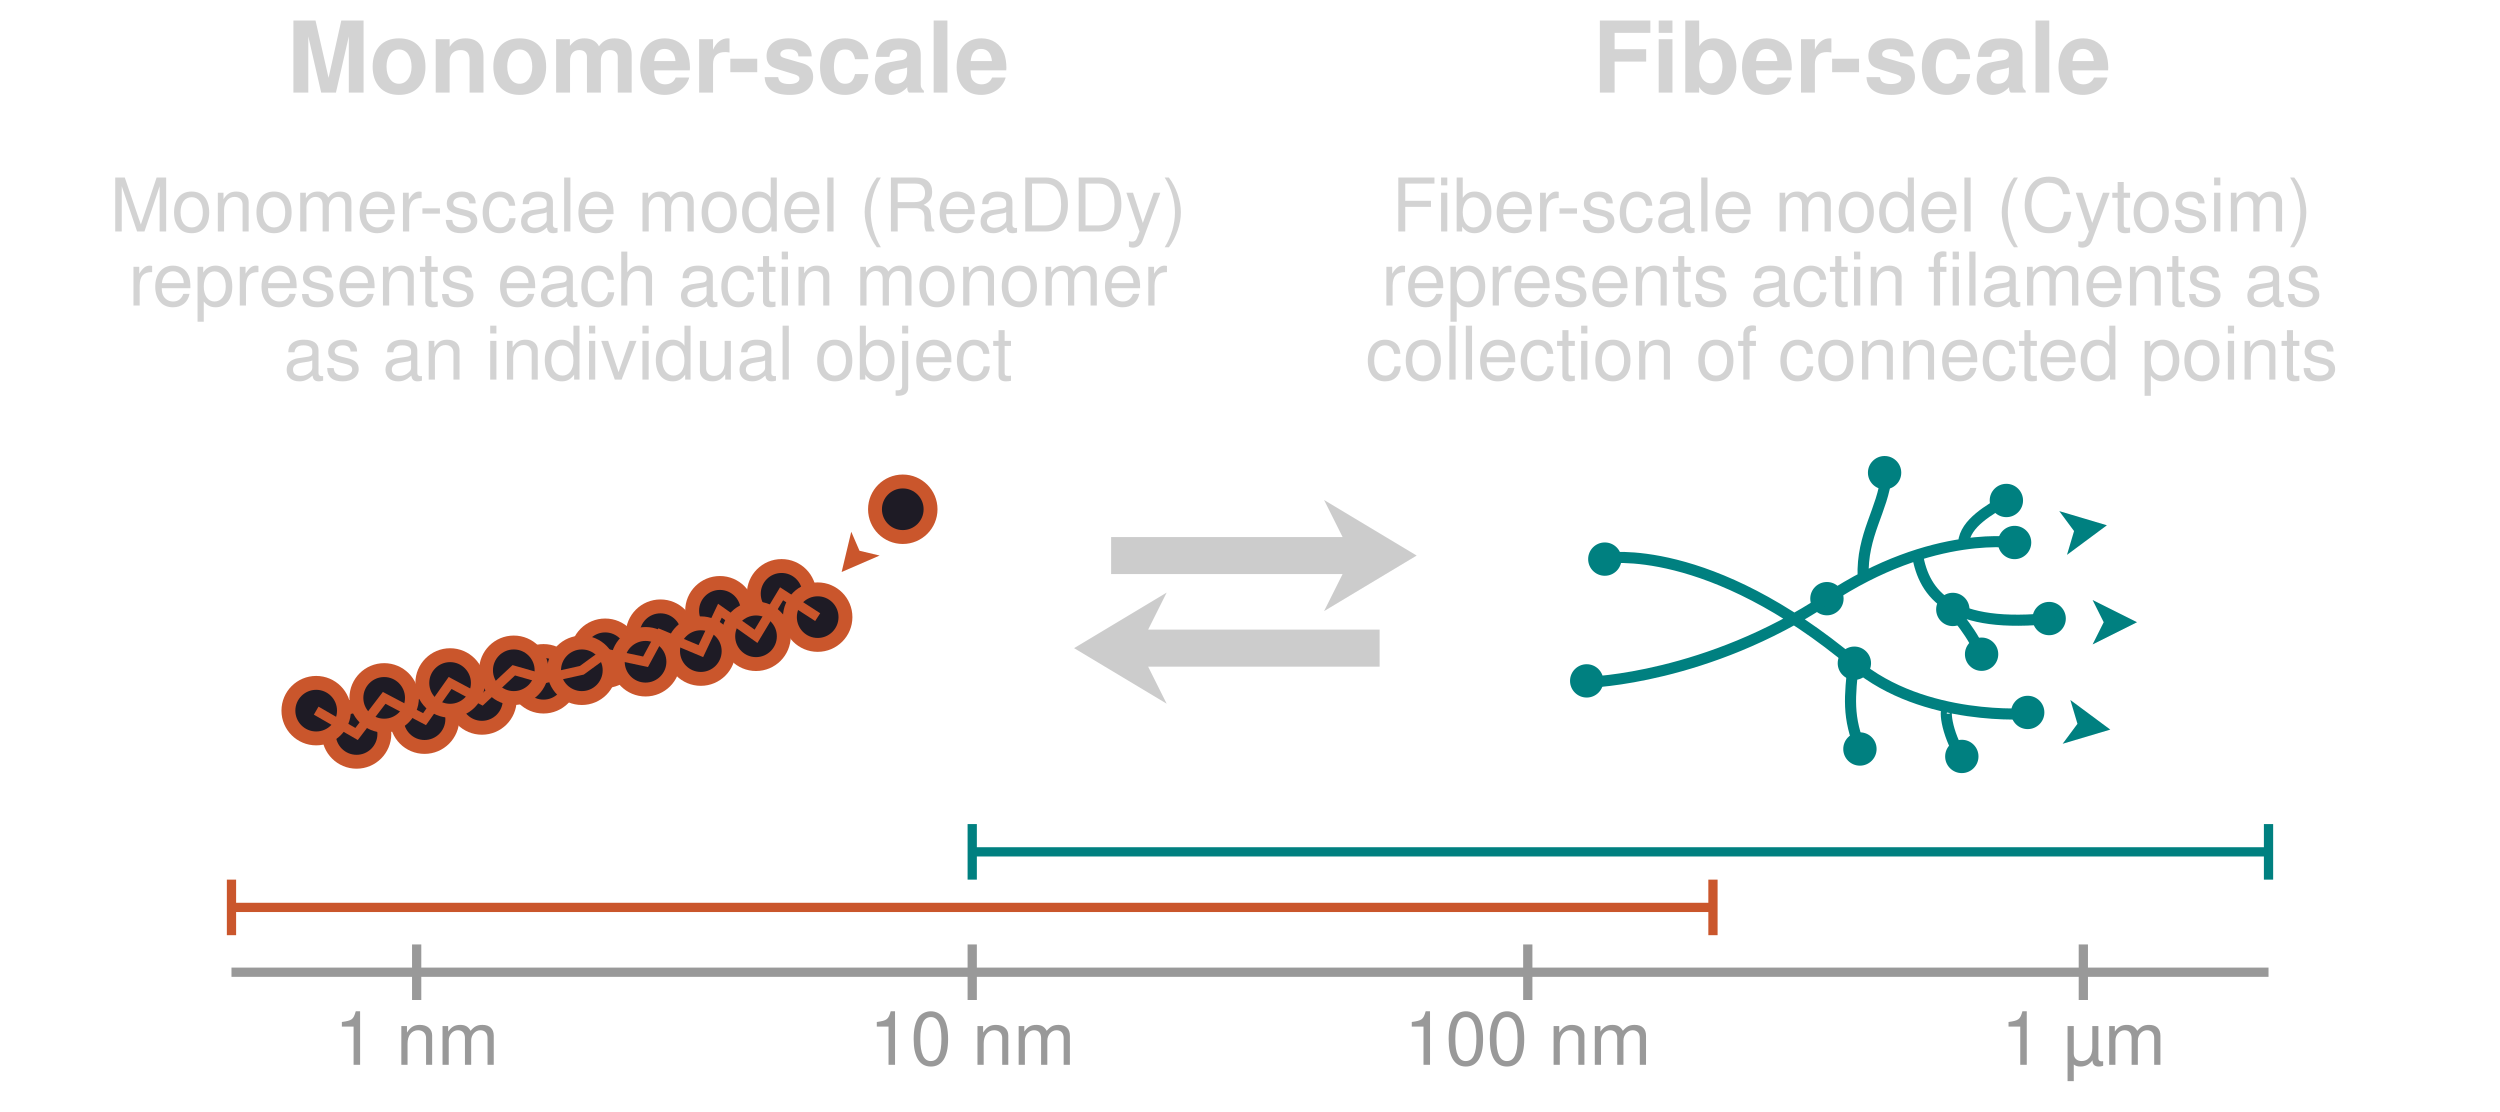
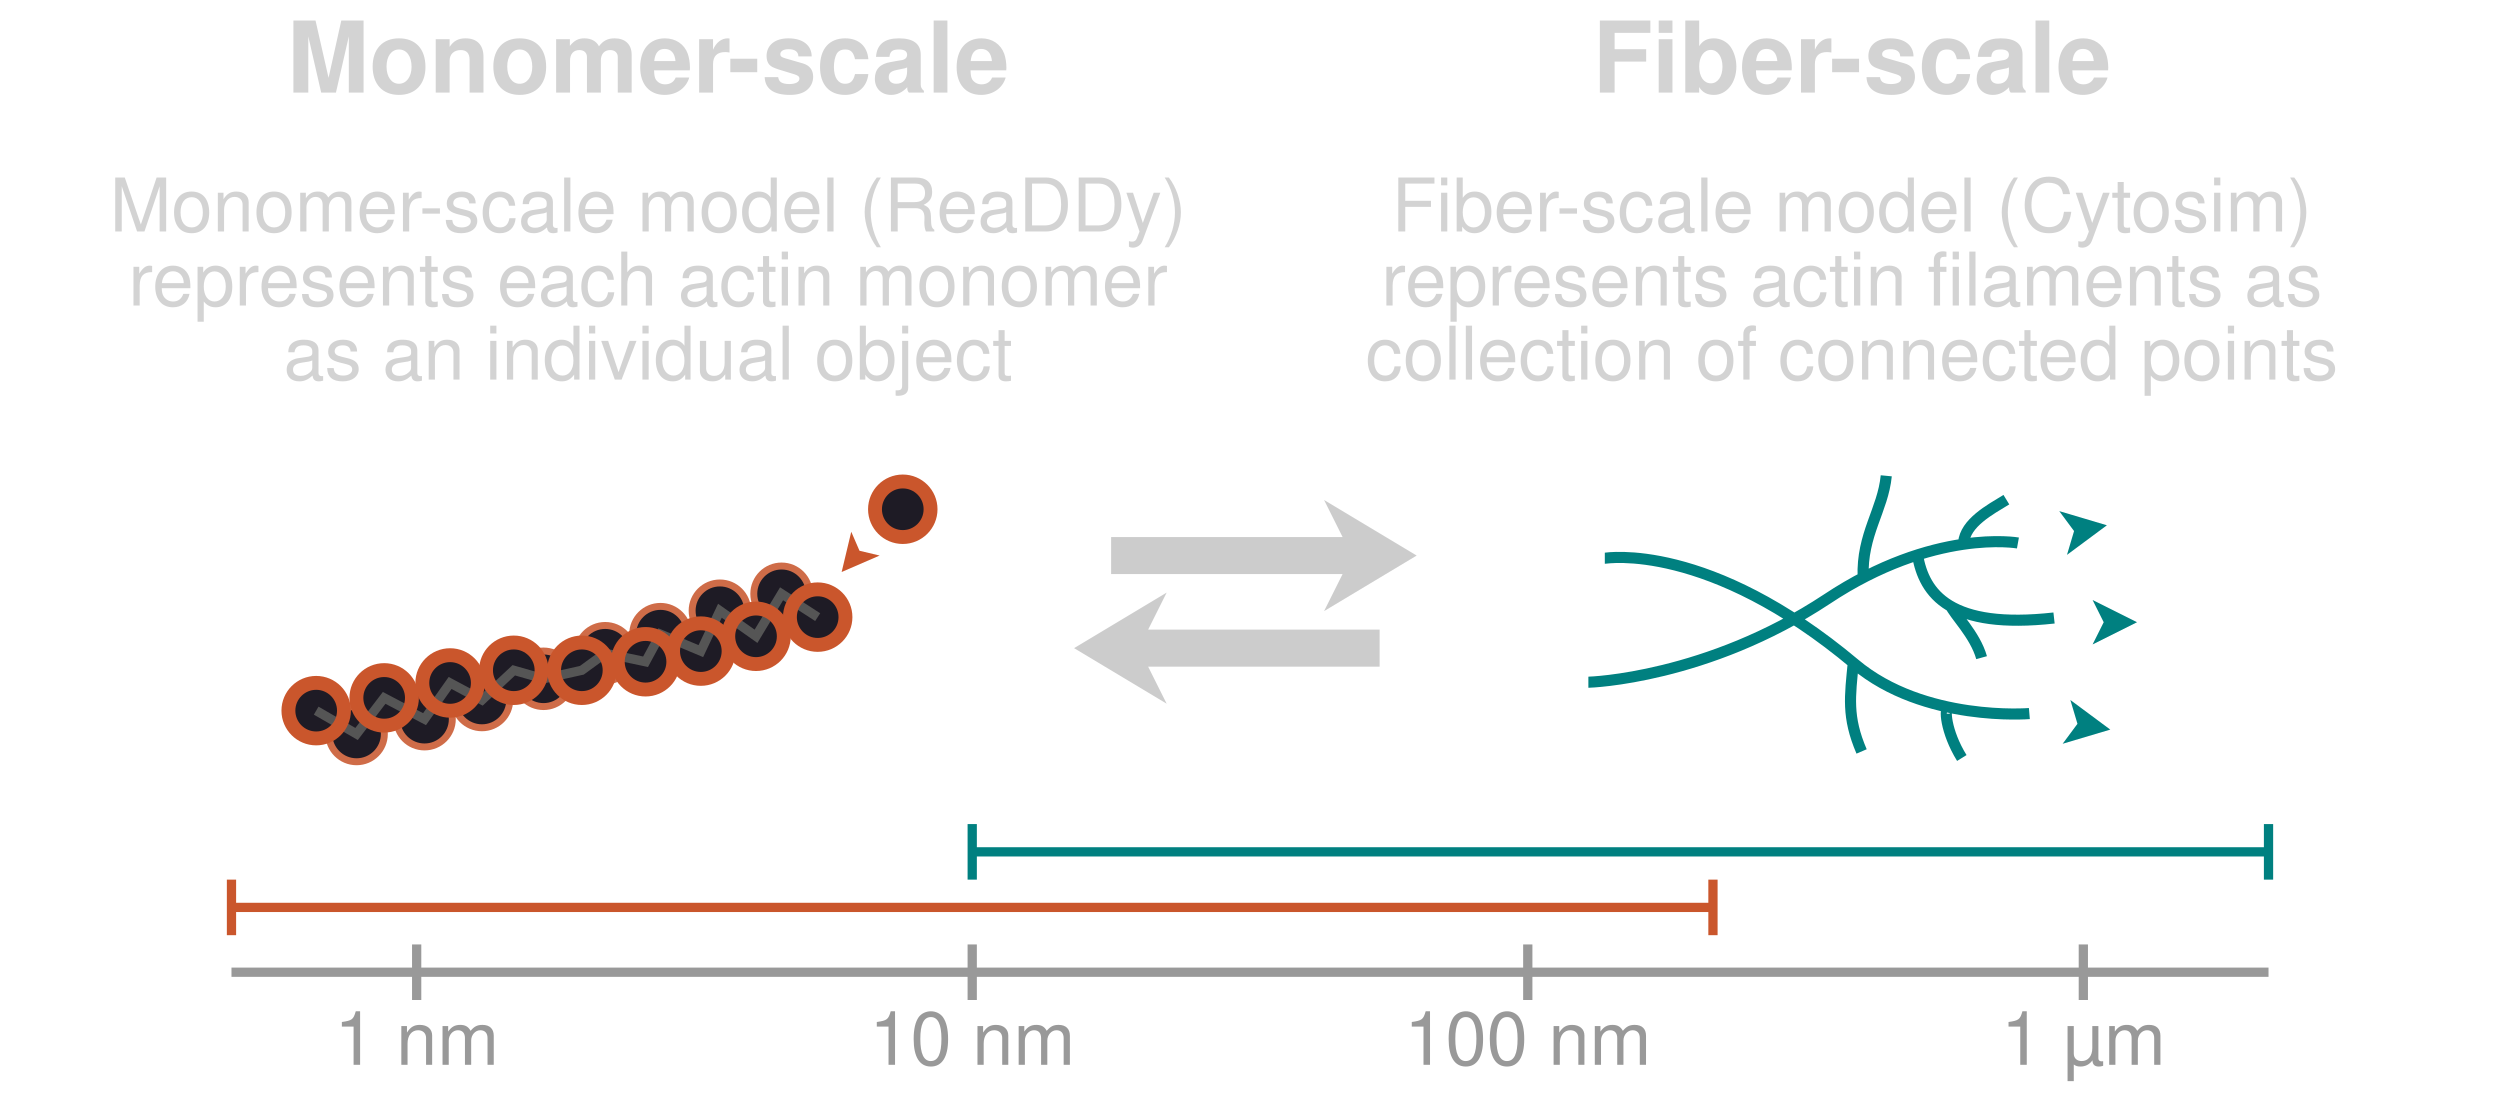
<svg xmlns="http://www.w3.org/2000/svg" width="270" height="120">
  <g transform="translate(10,10)">
    <g transform="translate(0,5)">
      <g transform="translate(0,0)">
        <text x="60" y="-5" font-family="Helvetica" font-size="8pt" text-anchor="middle" font-weight="bold" fill="#d3d3d3">Monomer-scale</text>
        <g transform="translate(60,10)" font-family="Helvetica" font-size="6pt" text-anchor="middle" fill="#d3d3d3">
          <text x="0" y="0">Monomer-scale model (ReaDDy)</text>
          <text x="0" y="8">represents each actin monomer</text>
          <text x="0" y="16">as an individual object</text>
        </g>
        <g transform="translate(15,38)">
-           <g stroke="#ca562c" fill="#1e1b25" stroke-width="1.5px">
+           <g stroke="#CF6C48" fill="#1e1b25" stroke-width="0.75px">
            <circle cx="13.51" cy="26.27" r="3" />
            <circle cx="20.85" cy="24.67" r="3" />
            <circle cx="27.05" cy="22.6" r="3" />
            <circle cx="33.7" cy="20.31" r="3" />
            <circle cx="40.36" cy="17.55" r="3" />
            <circle cx="46.33" cy="15.49" r="3" />
            <circle cx="52.75" cy="12.96" r="3" />
            <circle cx="59.41" cy="11.13" r="3" />
          </g>
-           <g stroke="#ca562c" fill="#1e1b25" stroke-width="1.5px">
+           <g stroke="none" fill="#1e1b25">
+             <circle cx="9.148" cy="23.75" r="3" />
+             <circle cx="16.49" cy="22.37" r="3" />
+             <circle cx="23.61" cy="20.76" r="3" />
+             <circle cx="30.49" cy="19.39" r="3" />
+             <circle cx="37.84" cy="19.39" r="3" />
+             <circle cx="44.72" cy="18.47" r="3" />
+             <circle cx="50.69" cy="17.32" r="3" />
+             <circle cx="56.65" cy="15.72" r="3" />
+             <circle cx="63.31" cy="13.65" r="3" />
+           </g>
+           <path d="M 9.148,23.75 L 13.51,26.27 16.49,22.37 20.85,24.67 23.61,20.76 27.05,22.6 30.49,19.39 33.7,20.31 37.84,19.39 40.36,17.55 44.72,18.47 46.33,15.49 50.69,17.32 52.75,12.96 56.65,15.72 59.41,11.13 63.31,13.65" stroke="#555" fill="none" />
+           <g stroke="#ca562c" fill="none" stroke-width="1.5px">
            <circle cx="9.148" cy="23.75" r="3" />
            <circle cx="16.49" cy="22.37" r="3" />
            <circle cx="23.61" cy="20.76" r="3" />
            <circle cx="30.49" cy="19.39" r="3" />
            <circle cx="37.84" cy="19.39" r="3" />
            <circle cx="44.72" cy="18.47" r="3" />
            <circle cx="50.69" cy="17.32" r="3" />
            <circle cx="56.65" cy="15.72" r="3" />
            <circle cx="63.31" cy="13.65" r="3" />
          </g>
          <circle cx="72.5" cy="2" r="3" stroke="#ca562c" fill="#1e1b25" stroke-width="1.5px" />
-           <path d="M 9.148,23.75 L 13.51,26.27 16.49,22.37 20.85,24.67 23.61,20.76 27.05,22.6 30.49,19.39 33.7,20.31 37.84,19.39 40.36,17.55 44.72,18.47 46.33,15.49 50.69,17.32 52.75,12.96 56.65,15.72 59.41,11.13 63.31,13.65" stroke="#ca562c" fill="none" />
          <path transform="translate(70,7) rotate(130)" d="m 0,0 l 4,2 -4,2 1,-2 z" fill="#ca562c" stroke="none" />
        </g>
      </g>
      <g transform="translate(130,0)">
        <text x="60" y="-5" font-family="Helvetica" font-size="8pt" text-anchor="middle" font-weight="bold" fill="#d3d3d3">Fiber-scale</text>
        <g transform="translate(60,10)" font-family="Helvetica" font-size="6pt" text-anchor="middle" fill="#d3d3d3">
          <text x="0" y="0">Fiber-scale model (Cytosim)</text>
          <text x="0" y="8">represents actin filaments as</text>
          <text x="0" y="16">collection of connected points</text>
        </g>
        <g transform="translate(8,33) scale(1.2)">
-           <g fill="#008080" stroke="none">
-             <circle cx="21.1" cy="10.32" r="1.5" />
-             <circle cx="19.47" cy="21.28" r="1.5" />
-             <circle cx="41.09" cy="13.88" r="1.5" />
-             <circle cx="46.28" cy="2.541" r="1.5" />
-             <circle cx="57.24" cy="5.044" r="1.5" />
-             <circle cx="57.98" cy="8.825" r="1.5" />
-             <circle cx="52.42" cy="14.85" r="1.5" />
-             <circle cx="55.01" cy="18.88" r="1.5" />
-             <circle cx="61.09" cy="15.67" r="1.5" />
-             <circle cx="43.56" cy="19.69" r="1.5" />
-             <circle cx="44.06" cy="27.41" r="1.5" />
-             <circle cx="53.23" cy="28.08" r="1.5" />
-             <circle cx="59.16" cy="24.12" r="1.5" />
-           </g>
          <path d="m 53.23,28.22 c -1.47,-2.37 -1.62,-4.65 -1.18,-4.47 m 9.48,-8.13 c -9.33,1.04 -11.69,-2.14 -12.29,-5.674 m -5.03,17.684 c -1.34,-3.12 -1.04,-4.95 -0.74,-8.05 m 8.73,-5.11 c 0.3,0.8 2.23,2.63 2.81,4.72 m 2.23,-14.22 c -1.48,0.903 -3.7,2.088 -3.85,3.877 m -9.04,3.103 c -0.14,-3.873 1.78,-6.032 2.08,-9.128 m -26.81,18.578 c 0.15,0 10.67,-0.34 21.47,-7.48 9.63,-6.407 17.19,-5.051 17.19,-5.051 m -37.18,1.371 c 0.15,0 9.33,-1.534 22.51,9.53 6.23,5.24 15.7,4.45 15.7,4.45" stroke="#008080" fill="none" stroke-width="1px" />
          <path transform="translate(62,6) rotate(-10)" d="m 0,0 l 4,2 -4,2 1,-2 z" fill="#008080" stroke="none" />
          <path transform="translate(65,14) rotate(0)" d="m 0,0 l 4,2 -4,2 1,-2 z" fill="#008080" stroke="none" />
          <path transform="translate(63,23) rotate(10)" d="m 0,0 l 4,2 -4,2 1,-2 z" fill="#008080" stroke="none" />
        </g>
      </g>
      <path d="m 110,43 l 25,0 -2,-4 10,6 -10,6 2,-4 -25,0 z" fill="#ccc" stroke="none" />
      <path d="m 139,53 l -25,0 2,-4 -10,6 10,6 -2,-4 25,0 z" fill="#ccc" stroke="none" />
    </g>
    <g transform="translate(15,95)">
      <path d="m 0,-10 l 0,6 m 0,-3 l 160,0 m 0,-3 l 0,6" stroke="#ca562c" />
      <path d="m 80,-16 l 0,6 m 0,-3 l 140,0 m 0,-3 l 0,6" stroke="#008080" />
      <path d="m 0,0 l 220,0" stroke="#999" fill="none" />
      <g transform="translate(20,-3)" stroke="#999" fill="none">
        <path d="m 0,0 l 0,6" />
        <path d="m 60,0 l 0,6" />
        <path d="m 120,0 l 0,6" />
        <path d="m 180,0 l 0,6" />
      </g>
      <g transform="translate(20,10)" font-family="Helvetica" font-size="6pt" text-anchor="middle" fill="#999">
        <text x="0">1 nm</text>
        <text x="60">10 nm</text>
        <text x="120">100 nm</text>
        <text x="180">1 µm</text>
      </g>
    </g>
  </g>
</svg>
